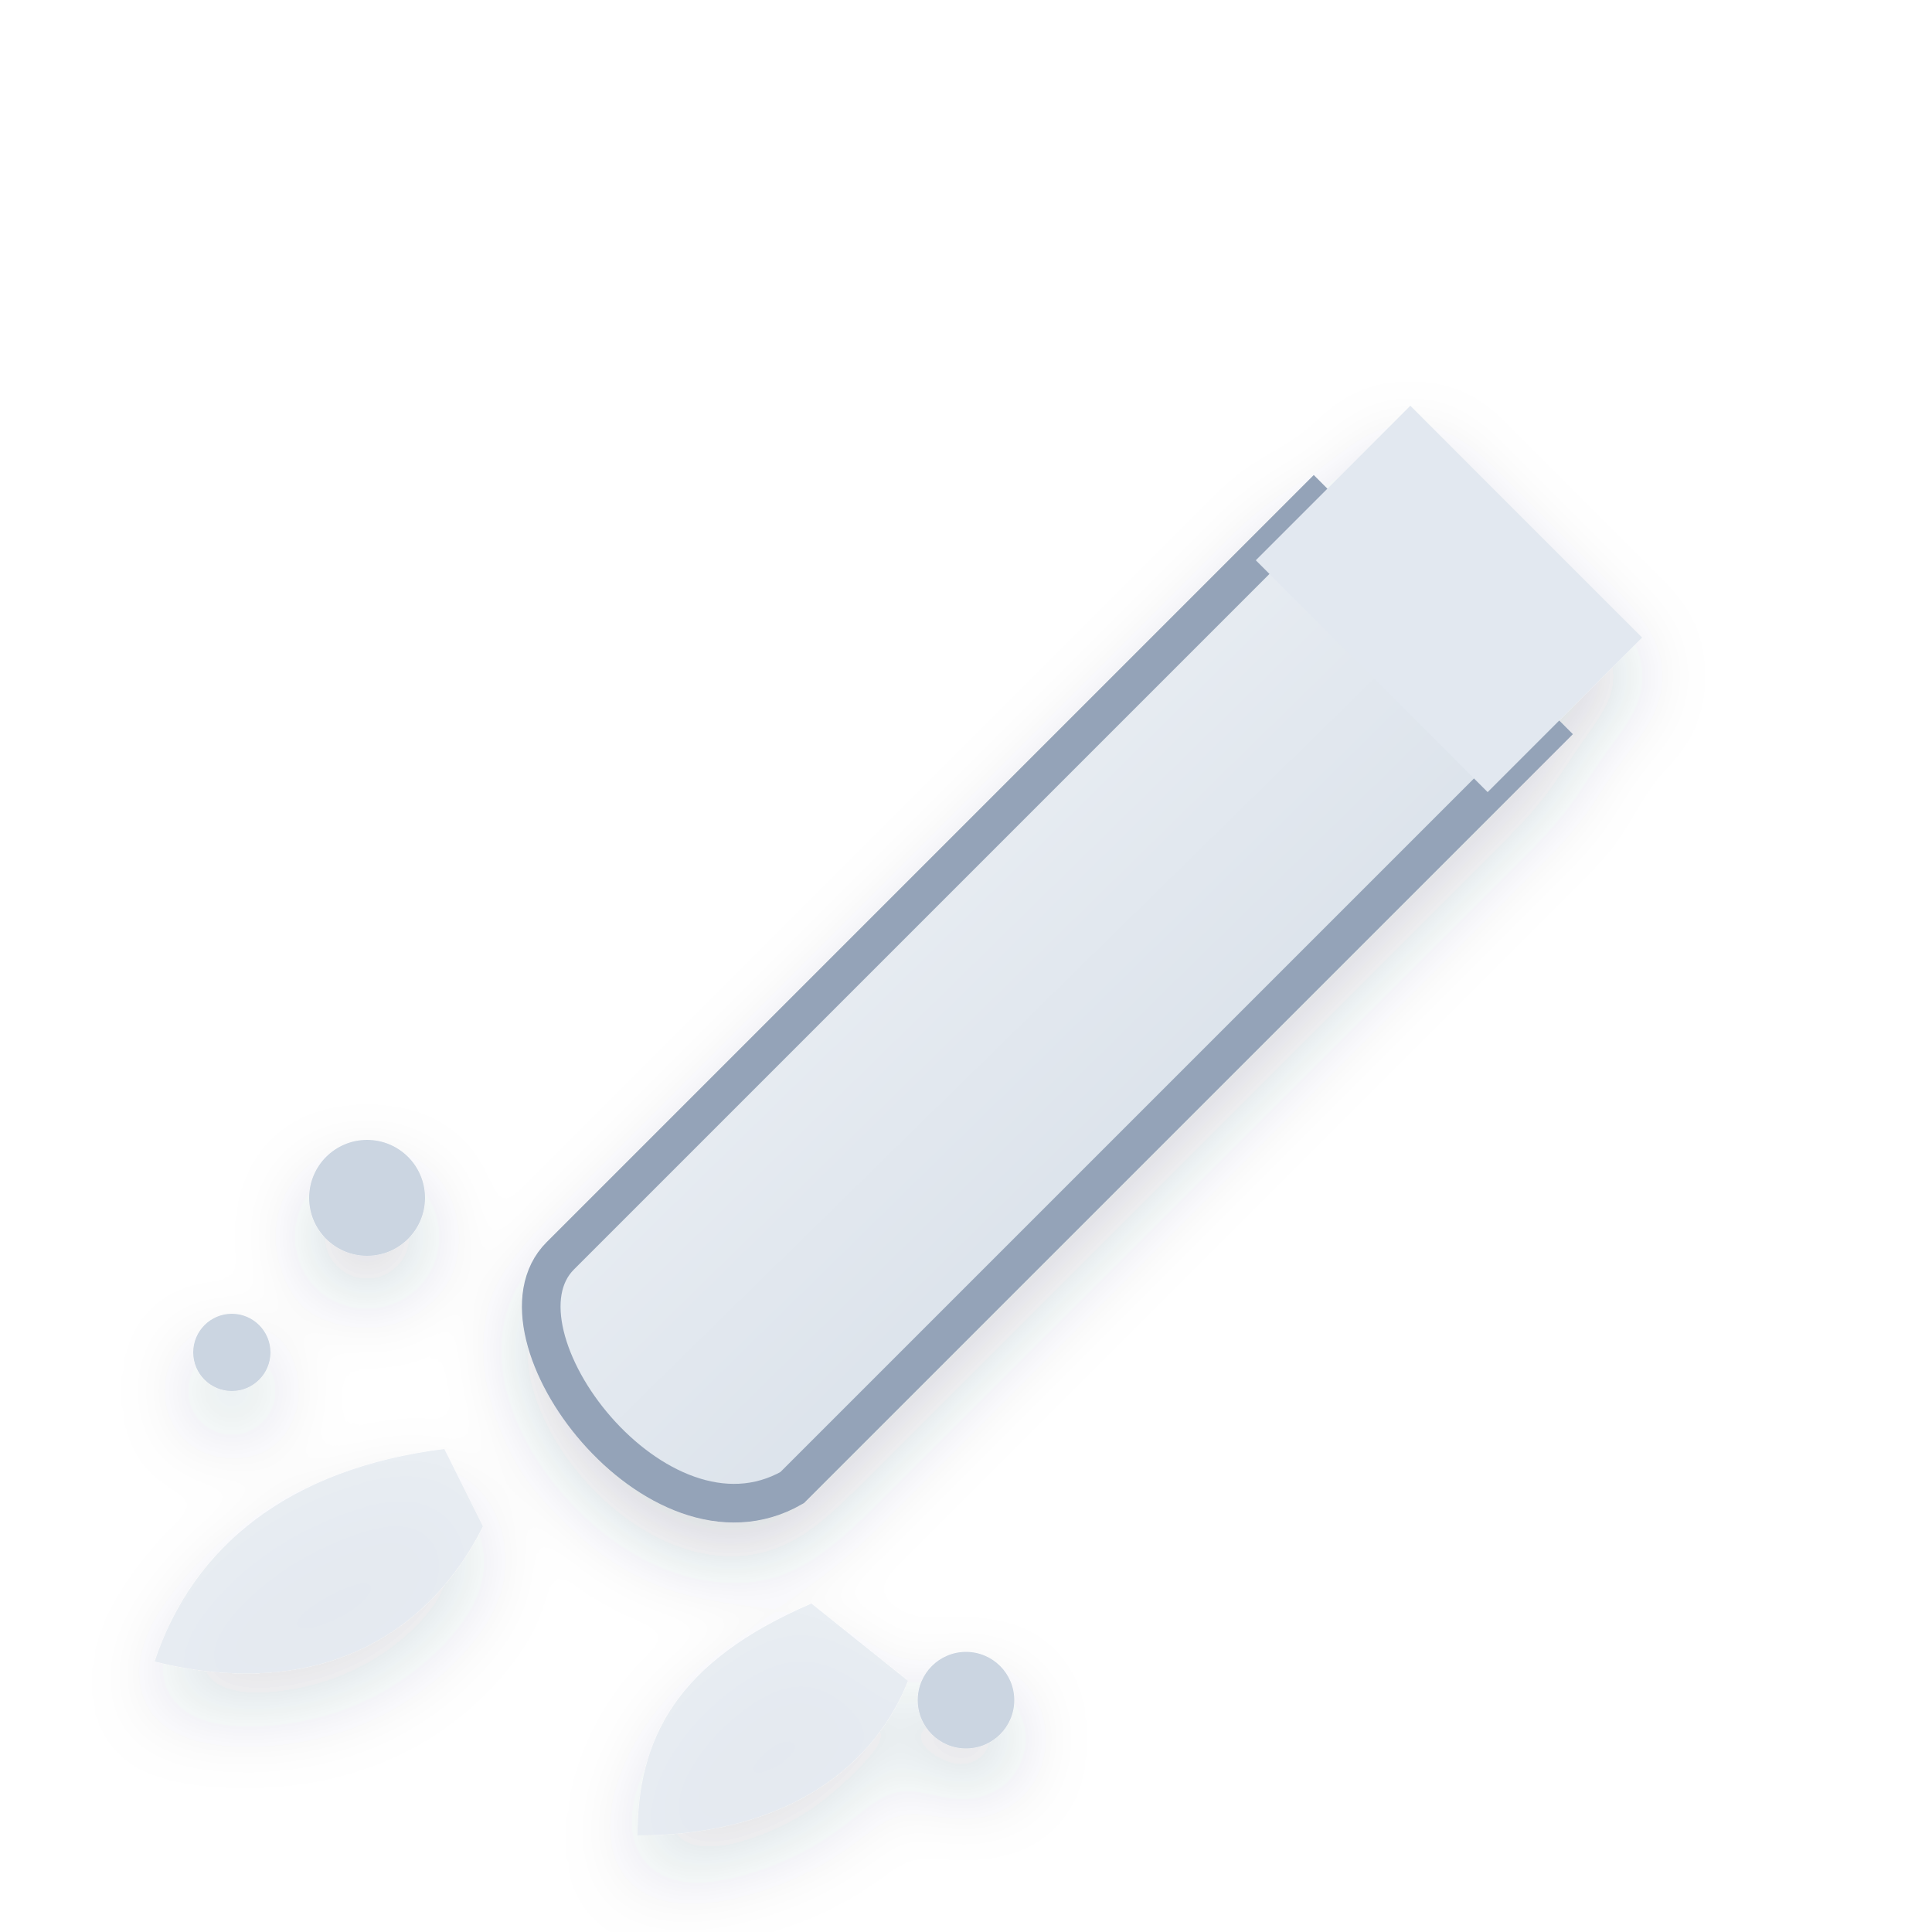
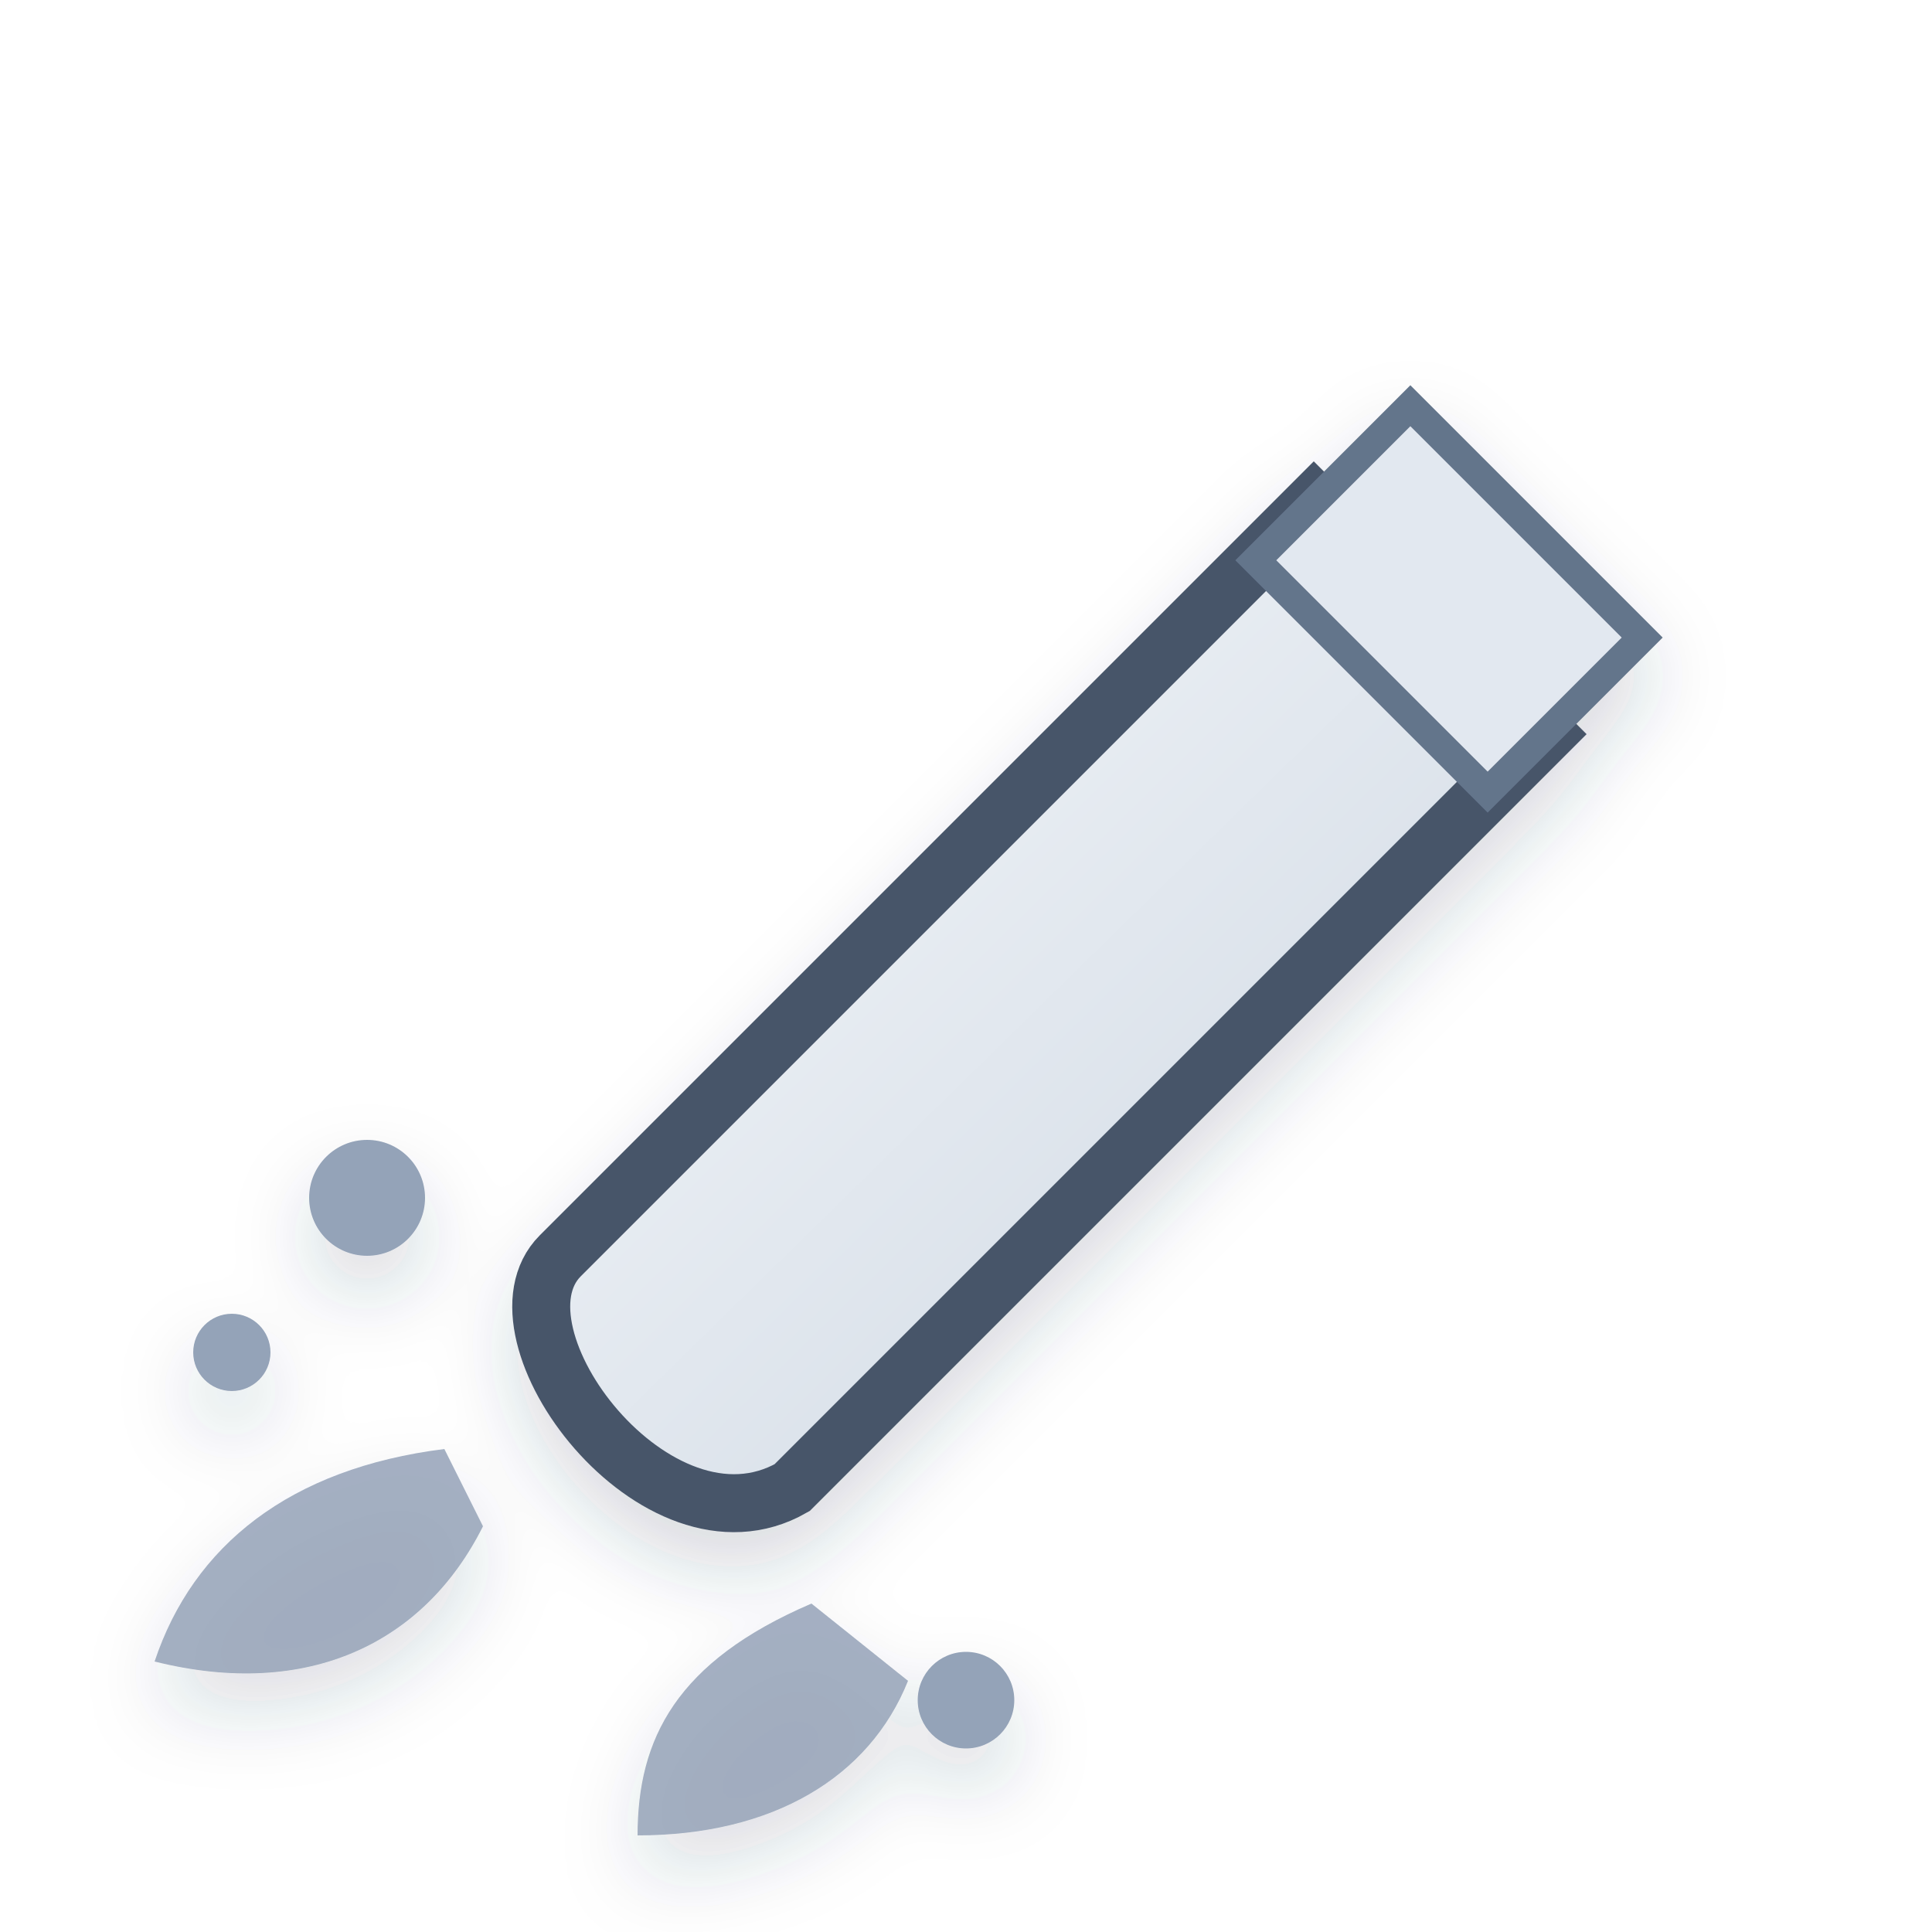
<svg xmlns="http://www.w3.org/2000/svg" viewBox="0 0 100 100">
  <defs>
    <linearGradient id="school-chalk-main" x1="0" y1="0" x2="1" y2="1">
      <stop offset="0" stop-color="#f8fafc" />
      <stop offset="1" stop-color="#cbd5e1" />
    </linearGradient>
    <filter id="school-chalk-shadow" x="-20%" y="-20%" width="140%" height="140%">
      <feDropShadow dx="0" dy="2" stdDeviation="2" flood-color="#334155" flood-opacity=".18" />
    </filter>
  </defs>
  <g filter="url(#school-chalk-shadow)">
-     <path d="m29 65 39-39 12 12-39 39c-7 4-16-8-12-12Z" fill="url(#school-chalk-main)" stroke="#94a3b8" stroke-width="2" />
-     <path d="m65 29 8-8 12 12-8 8Z" fill="#e2e8f0" />
-     <path d="M23 75c-8 1-13 5-15 11 8 2 14-1 17-7M42 83c-7 3-9 7-9 12 7 0 12-3 14-8" fill="#e2e8f0" opacity=".75" />
-     <g fill="#cbd5e1">
+     <path d="m29 65 39-39 12 12-39 39c-7 4-16-8-12-12Z" fill="url(#school-chalk-main)" stroke="#475569" stroke-width="3" />
+     <path d="m65 29 8-8 12 12-8 8Z" fill="#e2e8f0" stroke="#64748b" stroke-width="1.5" />
+     <path d="M23 75c-8 1-13 5-15 11 8 2 14-1 17-7M42 83c-7 3-9 7-9 12 7 0 12-3 14-8" fill="#94a3b8" opacity=".85" />
+     <g fill="#94a3b8">
      <circle cx="19" cy="62" r="3" />
      <circle cx="12" cy="70" r="2" />
      <circle cx="50" cy="88" r="2.5" />
    </g>
  </g>
</svg>
